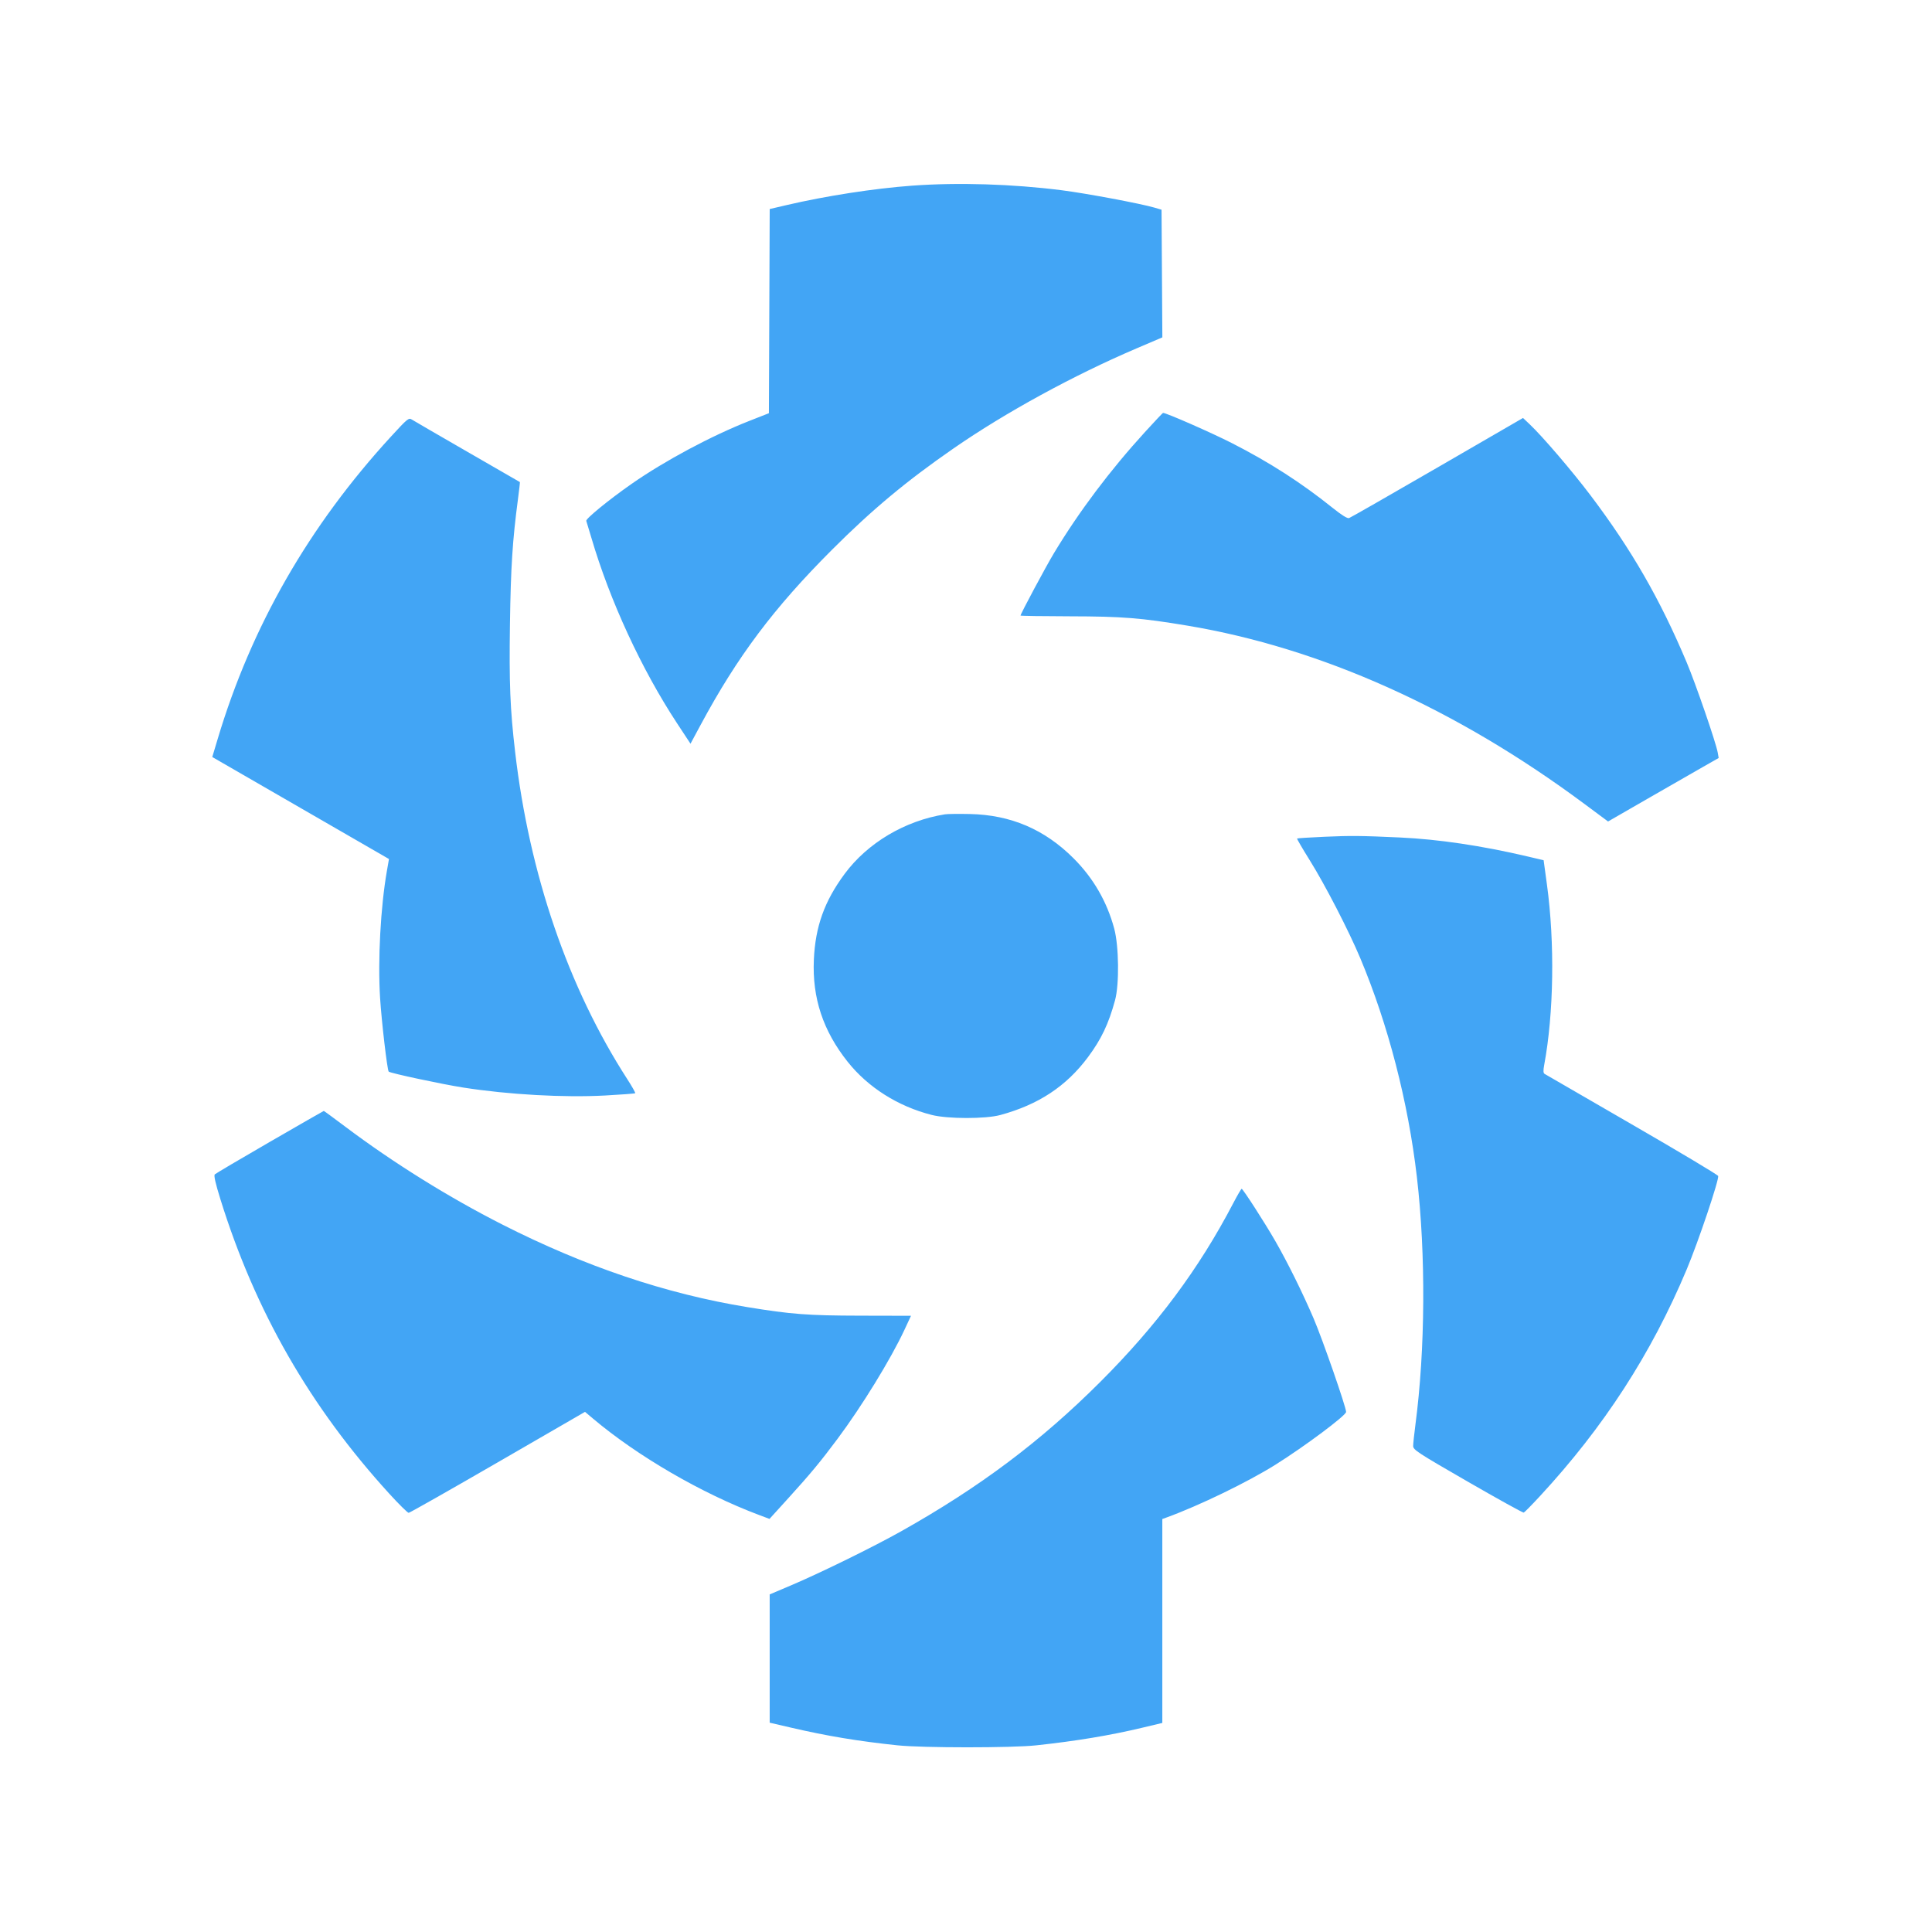
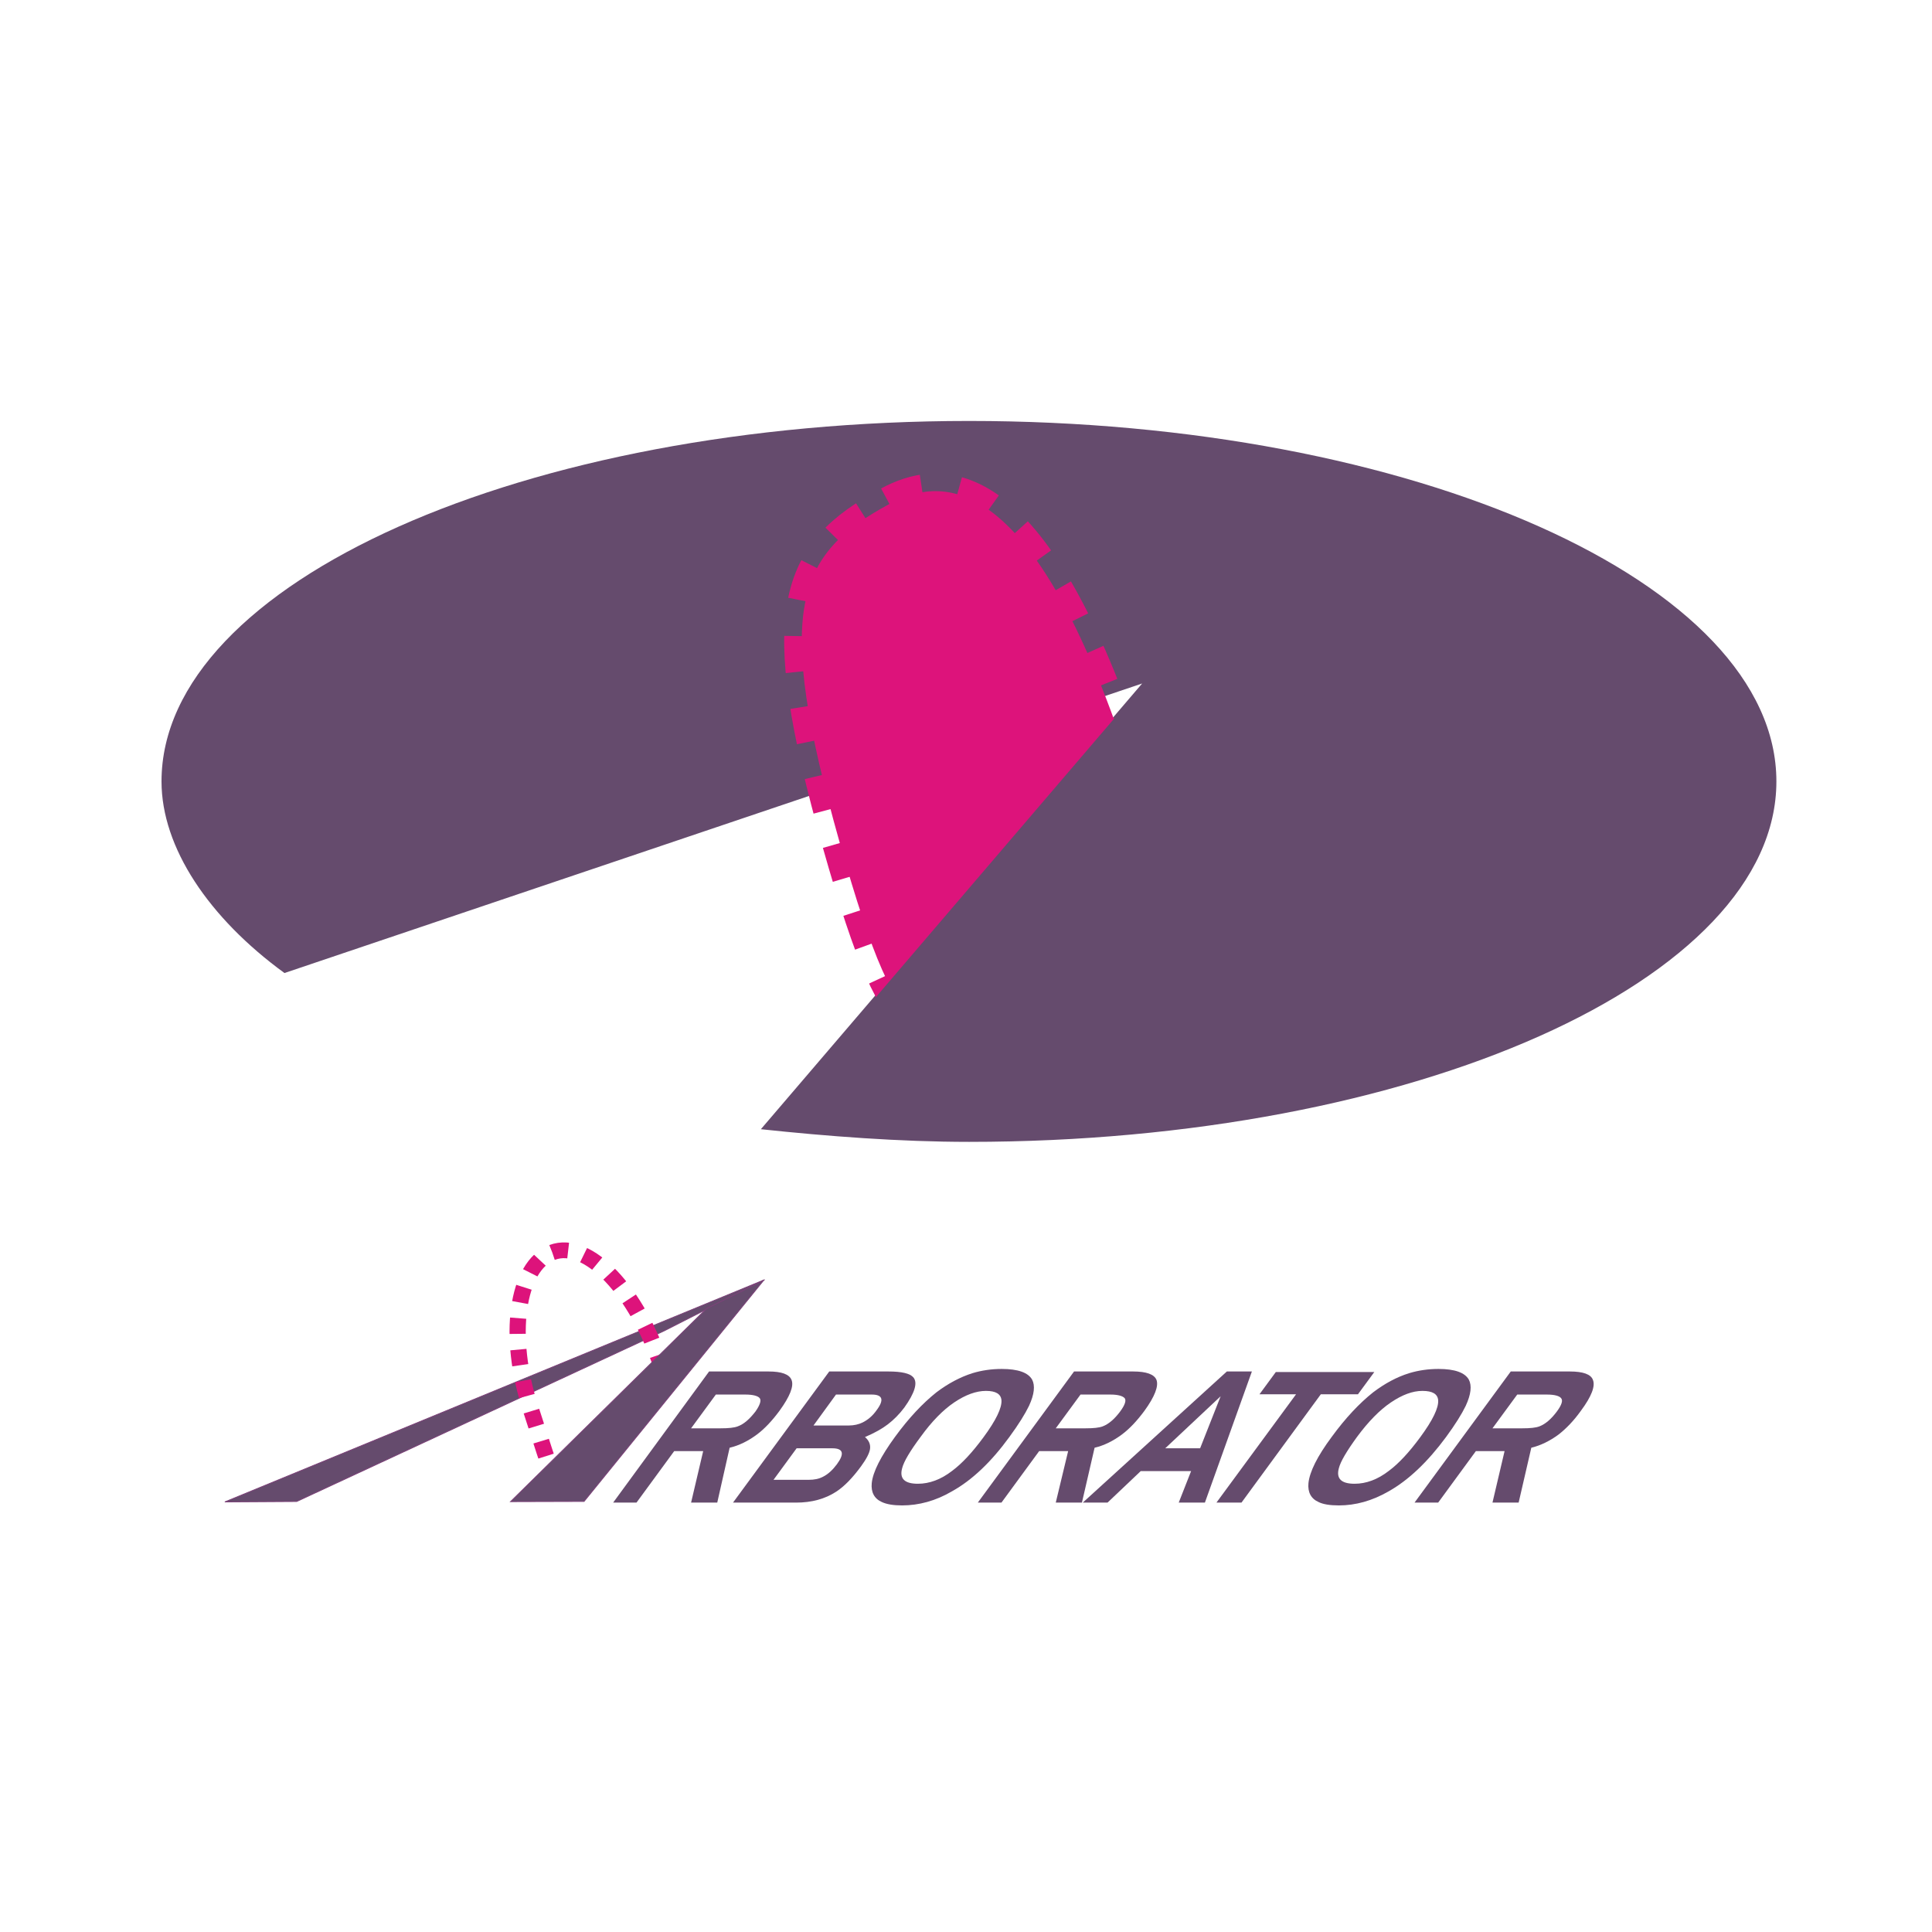
- <svg xmlns="http://www.w3.org/2000/svg" width="1240" height="1240">
-   <path d="M585.5 119.157c-24.392 1.775-55.454 6.582-80.743 12.495l-10.743 2.512-.257 65.522-.257 65.523-12.5 4.911c-24.453 9.608-54.301 25.574-75.692 40.488-14.402 10.041-29.52 22.393-29.025 23.713.243.648 1.692 5.443 3.22 10.655 11.868 40.48 32.267 84.639 55.173 119.442l8.503 12.917 6.683-12.417c23.502-43.672 46.807-74.722 84.066-112.002 25.738-25.754 47.825-44.173 78.072-65.109 33.386-23.108 77-46.934 117.761-64.332l16.261-6.94-.261-40.974-.261-40.973-4.5-1.319c-8.958-2.625-43.862-9.169-59.5-11.155-31.749-4.032-66.513-5.102-96-2.957M734.906 277.25c-22.472 24.627-42.334 51.05-58.443 77.75-5.099 8.45-21.464 39.014-21.462 40.083 0 .229 14.287.445 31.75.479 33.627.065 45.612 1.017 75.303 5.978 85.759 14.331 172.63 53.33 254.813 114.394l15.221 11.31 25.706-14.808c14.138-8.144 30.112-17.312 35.497-20.372l9.79-5.564-.61-3.5c-1.096-6.29-14.149-44.185-19.977-58-17.139-40.622-35.248-72.077-61.599-107-11.686-15.488-30.818-37.844-39.039-45.62l-4.356-4.119-55 31.858c-30.25 17.522-55.747 32.106-56.66 32.408-1.079.358-4.75-1.93-10.5-6.543-20.084-16.116-40.545-29.274-64.607-41.547C777.601 277.739 748.585 265 746.461 265c-.207 0-5.407 5.512-11.555 12.25m-483.911 2.889c-52.729 57.452-89.592 121.745-111.254 194.044l-3.501 11.683 56.707 32.735 56.706 32.734-1.326 7.583c-4.069 23.272-5.894 57.248-4.381 81.582.926 14.898 4.591 46.254 5.526 47.28.898.986 34.289 8.122 48.028 10.264 28.958 4.515 64.488 6.499 90.867 5.074 10.377-.56 19.07-1.222 19.319-1.471.248-.248-2.035-4.306-5.074-9.017-37.96-58.843-62.879-131.564-72.005-210.13-3.219-27.711-3.869-43.866-3.307-82.149.534-36.338 1.631-53.441 5.12-79.832.798-6.039 1.368-11.04 1.266-11.112-.102-.073-15.261-8.815-33.686-19.427-18.425-10.613-34.464-19.919-35.642-20.682-2.027-1.312-2.739-.735-13.363 10.841M606.5 522.653c-25.669 4.073-49.712 18.357-64.437 38.283-12.956 17.531-18.769 33.768-19.713 55.064-1.087 24.502 5.901 45.6 21.676 65.452 13.091 16.473 32.315 28.634 53.974 34.141 10.222 2.599 34.507 2.629 44 .054 24.469-6.637 42.328-18.418 56.253-37.107 8.576-11.511 13.261-21.347 17.403-36.54 2.782-10.202 2.502-34.762-.523-46-4.654-17.286-13.403-32.422-26.057-45.076-18.639-18.639-40.322-27.911-66.576-28.47-7.15-.152-14.35-.062-16 .199m243.676 14.396c-9.529.421-17.487.928-17.685 1.126-.198.198 3.43 6.427 8.061 13.843 9.872 15.805 25.076 45.255 32.515 62.982 17.89 42.628 30.726 92.267 36.33 140.5 5.776 49.707 5.41 110.661-.955 158.936-.793 6.015-1.442 12.144-1.442 13.62 0 2.476 2.712 4.248 35.027 22.888 19.264 11.113 35.44 20.059 35.946 19.88.506-.178 5.205-4.957 10.444-10.619 40.968-44.285 71.417-91.321 94.113-145.385 7.518-17.906 21.003-57.989 20.208-60.062-.302-.785-25.229-15.681-55.393-33.103-30.165-17.421-55.37-32.011-56.011-32.422-.843-.54-.908-2.132-.233-5.74 6.158-32.924 6.854-78.418 1.771-115.688l-2.141-15.695-10.616-2.49c-29.261-6.862-56.983-10.974-81.615-12.105-25.026-1.149-31.483-1.212-48.324-.466M173.193 732.877c-18.869 10.91-34.771 20.301-35.338 20.868-.708.708.416 5.685 3.59 15.893 22.372 71.955 57.534 133.26 108.468 189.112 6.144 6.737 11.715 12.235 12.379 12.217.665-.019 26.402-14.607 57.195-32.419l55.987-32.386 5.013 4.231c28.719 24.239 69.849 48.122 106.705 61.961l6.691 2.512 11.972-13.183c14.282-15.727 20.74-23.512 31.675-38.183 15.78-21.171 34.174-51.134 42.972-70l4.197-9-32.6-.072c-33.662-.073-44.236-.877-72.599-5.517-52.086-8.52-104.017-26.026-157-52.926-34.47-17.5-69.941-39.589-100.682-62.699-7.525-5.657-13.825-10.277-14-10.266-.175.011-15.756 8.946-34.625 19.857M791.52 772.25c-22.058 42.207-48.977 78.371-85.449 114.795-38.124 38.072-77.236 67.416-127.546 95.69-17.969 10.099-51.743 26.686-70.775 34.76l-13.75 5.834v82.327l13.75 3.194c23.233 5.395 43.059 8.689 68.25 11.336 16.09 1.691 73.361 1.705 89 .021 25.772-2.774 47.439-6.375 68.25-11.344l12.75-3.045V974.95l2.75-1.001c20.982-7.643 52.157-22.755 69.847-33.859 18.882-11.852 45.274-31.559 45.357-33.868.102-2.831-15.119-46.644-20.841-59.99-7.171-16.726-16.651-35.878-24.655-49.808-6.712-11.68-20.708-33.401-21.531-33.415-.315-.005-2.748 4.154-5.407 9.241" fill="#42a5f5" fill-rule="evenodd" />
+ <svg xmlns="http://www.w3.org/2000/svg" xml:space="preserve" width="500px" height="500px" style="shape-rendering:geometricPrecision; text-rendering:geometricPrecision; image-rendering:optimizeQuality" viewBox="-4202 0 6866 4734" id="svg2">
+   <defs id="defs4">
+     <style type="text/css" id="style6">
+ 			
+ 			.str0 {stroke:#7B4178;stroke-width:3}
+ 			.str1 {stroke:#DD137B;stroke-width:56;stroke-dasharray:56 56}
+ 			.str2 {stroke:#DD137B;stroke-width:125;stroke-dasharray:125 125}
+ 			.fil2 {fill:none}
+ 			.fil1 {fill:#654B6D}
+ 			.fil0 {fill:#9AB086}
+ 			.fil3 {fill:#DD137B}
+ 			
+ 		</style>
+   </defs>
+   <path style="fill:#654b6d" id="path13" d="M -143,1363 L -3191,2392 C -3460,2196 -3628,1946 -3628,1711 C -3628,1005 -2339,430 -758,430 C 822,430 2111,1005 2111,1711 C 2111,2417 822,2992 -758,2992 C -1005,2992 -1263,2972 -1498,2947 L -143,1363 z " class="fil1" />
+   <path style="fill:#dd137b;stroke:#dd137b;stroke-width:125;stroke-dasharray:125, 125" id="path15" d="M -1041,725 C -871,633 -559,587 -223,1547 C 112,2506 -332,2355 -626,2469 C -920,2583 -983,2759 -1218,1928 C -1453,1096 -1372,904 -1041,725 z " class="fil3 str2" />
+   <path style="fill:#654b6d" id="path17" d="M -93,1313 L 1669,1620 C 2462,1758 872,2942 -708,2942 C -955,2942 -1213,2922 -1448,2897 L -93,1313 z " class="fil1" />
+   <g id="g7121" transform="matrix(1.028728,0,0,0.9985667,166.7382,0.6895801)">
+     <path class="fil1 str0" d="M -1952,3668 L -3221.848,4275.48 L -3470,4277 L -1605,3486 L -1952,3668 z " id="path9" style="fill:#654b6d;stroke:#7b4178;stroke-width:3" />
+     <path class="fil2 str1" d="M -2339,3389 C -2215,3341 -2045,3528 -1960,3799 L -2276,4176 C -2343,4206 -2330,4207 -2413,3947 C -2496,3688 -2462,3437 -2339,3389 z " id="path11" style="fill:none;stroke:#dd137b;stroke-width:56;stroke-dasharray:56, 56" />
+     <path class="fil1 str0" d="M -1806,3589 L -1608.152,3487.78 L -2229.09,4275.26 L -2483,4276 L -1806,3589 z " id="path19" style="fill:#654b6d;stroke:#7b4178;stroke-width:3" />
+   </g>
+   <path style="fill:#654b6d" id="path21" d="M -1653,4274 L -1746,4274 L -1703,4091 L -1806,4091 L -1940,4274 L -2023,4274 L -1682,3808 L -1471,3808 C -1424,3808 -1397,3818 -1389,3838 C -1380,3860 -1395,3897 -1432,3948 C -1458,3983 -1484,4011 -1512,4032 C -1543,4055 -1575,4071 -1609,4079 L -1653,4274 z M -1517,3950 C -1501,3927 -1496,3911 -1502,3903 C -1508,3895 -1526,3890 -1553,3890 L -1658,3890 L -1746,4010 L -1641,4010 C -1613,4010 -1593,4008 -1580,4003 C -1558,3995 -1538,3977 -1517,3950 z " class="fil1" />
+   <path style="fill:#654b6d" id="path23" d="M -1142,4145 C -1172,4186 -1201,4216 -1230,4235 C -1270,4261 -1317,4274 -1373,4274 L -1597,4274 L -1255,3808 L -1045,3808 C -997,3808 -968,3815 -956,3829 C -940,3848 -951,3884 -988,3936 C -1006,3960 -1026,3980 -1047,3996 C -1068,4012 -1095,4027 -1128,4041 C -1114,4053 -1108,4067 -1110,4083 C -1112,4098 -1123,4119 -1142,4145 z M -1087,3946 C -1059,3909 -1065,3890 -1104,3890 L -1231,3890 L -1311,4000 L -1186,4000 C -1167,4000 -1150,3996 -1136,3989 C -1118,3980 -1101,3966 -1087,3946 z M -1228,4138 C -1200,4100 -1205,4081 -1244,4081 L -1371,4081 L -1453,4193 L -1328,4193 C -1309,4193 -1292,4190 -1277,4182 C -1259,4173 -1243,4158 -1228,4138 z " class="fil1" />
+   <path style="fill:#654b6d" id="path25" d="M -615,4041 C -679,4129 -747,4194 -819,4234 C -877,4268 -937,4284 -996,4284 C -1027,4284 -1051,4280 -1068,4272 C -1095,4260 -1107,4237 -1104,4205 C -1100,4165 -1072,4110 -1021,4040 C -972,3973 -923,3921 -874,3882 C -833,3851 -790,3828 -746,3814 C -713,3804 -678,3799 -642,3799 C -584,3799 -548,3812 -534,3837 C -523,3858 -526,3889 -545,3930 C -559,3959 -582,3996 -615,4041 z M -707,4042 C -662,3981 -641,3937 -643,3910 C -645,3888 -663,3877 -698,3877 C -733,3877 -771,3891 -811,3918 C -851,3945 -891,3986 -930,4040 C -968,4091 -990,4128 -996,4152 C -1006,4189 -987,4207 -940,4207 C -899,4207 -858,4192 -818,4161 C -783,4135 -746,4095 -707,4042 z " class="fil1" />
+   <path style="fill:#654b6d" id="path27" d="M -357,4274 L -450,4274 L -406,4091 L -509,4091 L -643,4274 L -727,4274 L -385,3808 L -175,3808 C -128,3808 -100,3818 -92,3838 C -84,3860 -98,3897 -135,3948 C -161,3983 -187,4011 -215,4032 C -246,4055 -278,4071 -312,4079 L -357,4274 z M -221,3950 C -204,3927 -199,3911 -205,3903 C -212,3895 -229,3890 -256,3890 L -362,3890 L -450,4010 L -344,4010 C -316,4010 -296,4008 -283,4003 C -262,3995 -241,3977 -221,3950 z " class="fil1" />
+   <path style="fill:#654b6d" id="path29" d="M 80,4274 L -13,4274 L 31,4162 L -148,4162 L -266,4274 L -354,4274 L 158,3808 L 247,3808 L 80,4274 z M 63,4081 L 136,3896 L -61,4081 L 63,4081 z " class="fil1" />
+   <path style="fill:#654b6d" id="path31" d="M 624,3889 L 492,3889 L 210,4274 L 121,4274 L 404,3889 L 274,3889 L 332,3810 L 682,3810 L 624,3889 z " class="fil1" />
+   <path style="fill:#654b6d" id="path33" d="M 937,4041 C 872,4129 804,4194 733,4234 C 674,4268 615,4284 556,4284 C 524,4284 500,4280 484,4272 C 457,4260 445,4237 448,4205 C 452,4165 479,4110 531,4040 C 580,3973 629,3921 678,3882 C 719,3851 761,3828 806,3814 C 839,3804 874,3799 910,3799 C 968,3799 1004,3812 1018,3837 C 1029,3858 1026,3889 1007,3930 C 993,3959 970,3996 937,4041 z M 845,4042 C 890,3981 911,3937 909,3910 C 907,3888 889,3877 853,3877 C 818,3877 781,3891 741,3918 C 701,3945 661,3986 621,4040 C 584,4091 562,4128 556,4152 C 546,4189 565,4207 612,4207 C 653,4207 694,4192 734,4161 C 769,4135 806,4095 845,4042 z " class="fil1" />
+   <path style="fill:#654b6d" id="path35" d="M 1195,4274 L 1102,4274 L 1145,4091 L 1043,4091 L 909,4274 L 825,4274 L 1167,3808 L 1377,3808 C 1424,3808 1452,3818 1459,3838 C 1468,3860 1454,3897 1416,3948 C 1391,3983 1364,4011 1337,4032 C 1306,4055 1273,4071 1240,4079 L 1195,4274 z M 1331,3950 C 1348,3927 1353,3911 1346,3903 C 1340,3895 1323,3890 1295,3890 L 1190,3890 L 1102,4010 L 1208,4010 C 1236,4010 1256,4008 1269,4003 C 1290,3995 1311,3977 1331,3950 z " class="fil1" />
</svg>
